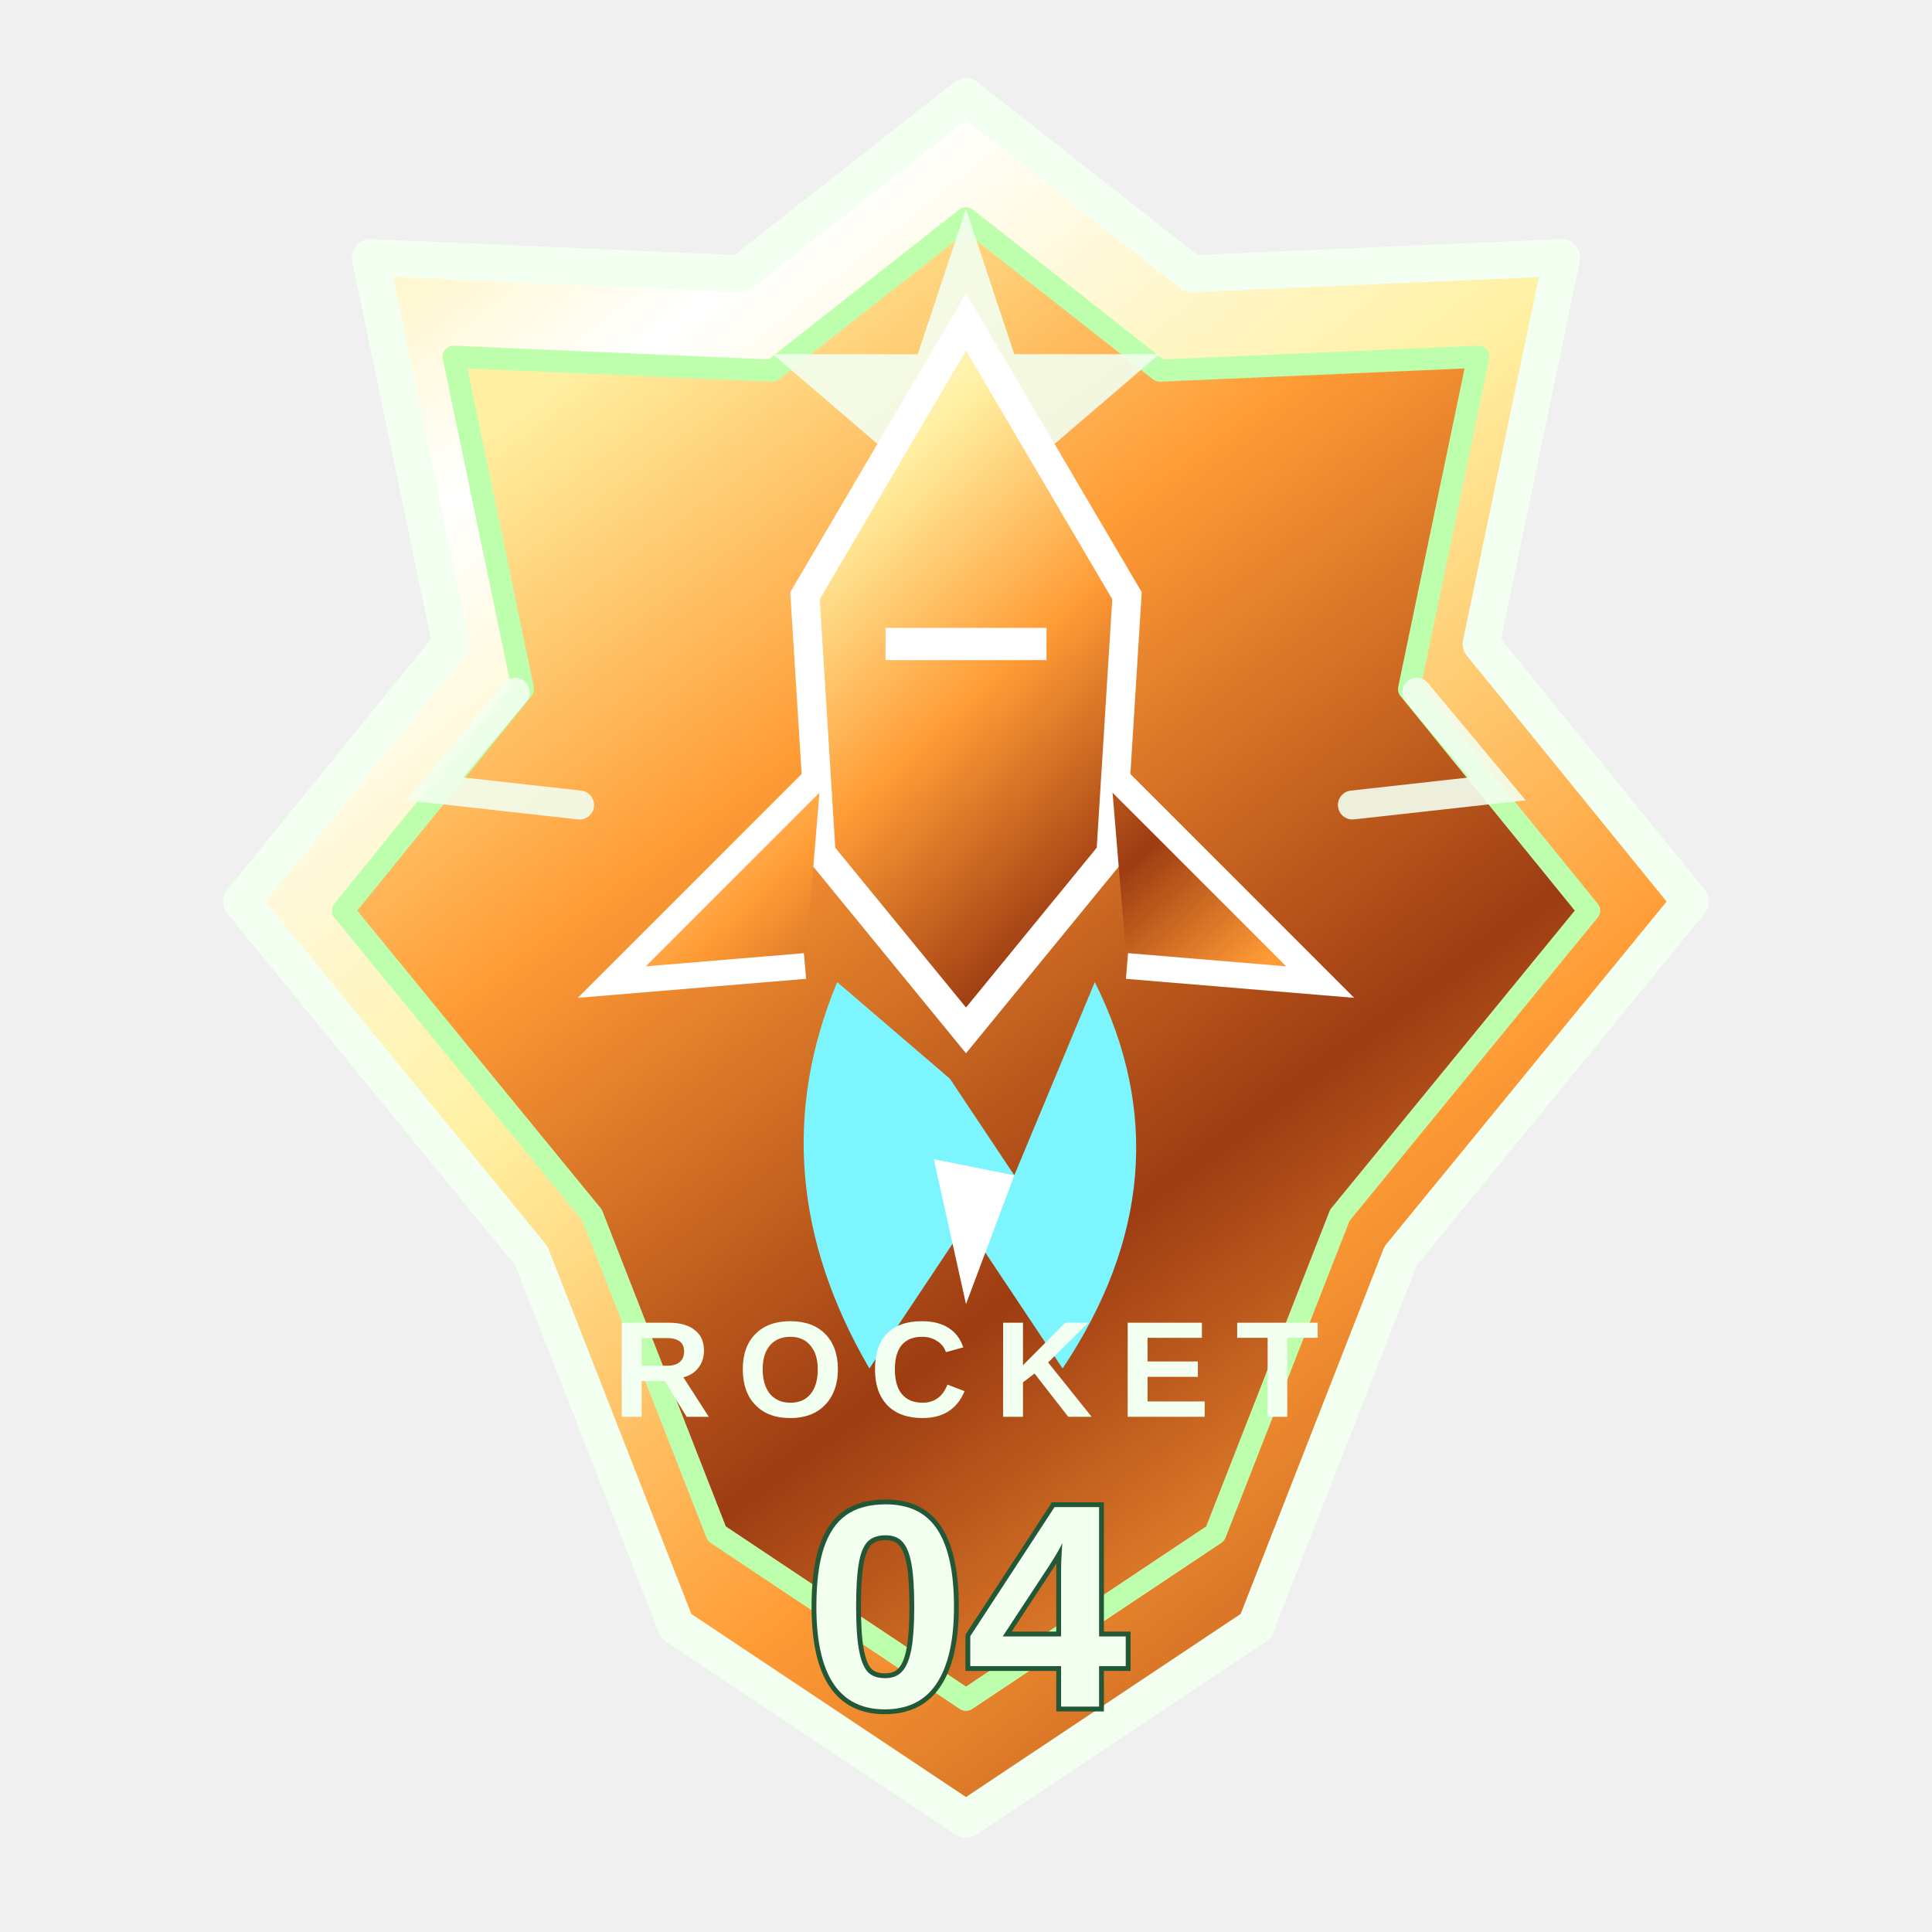
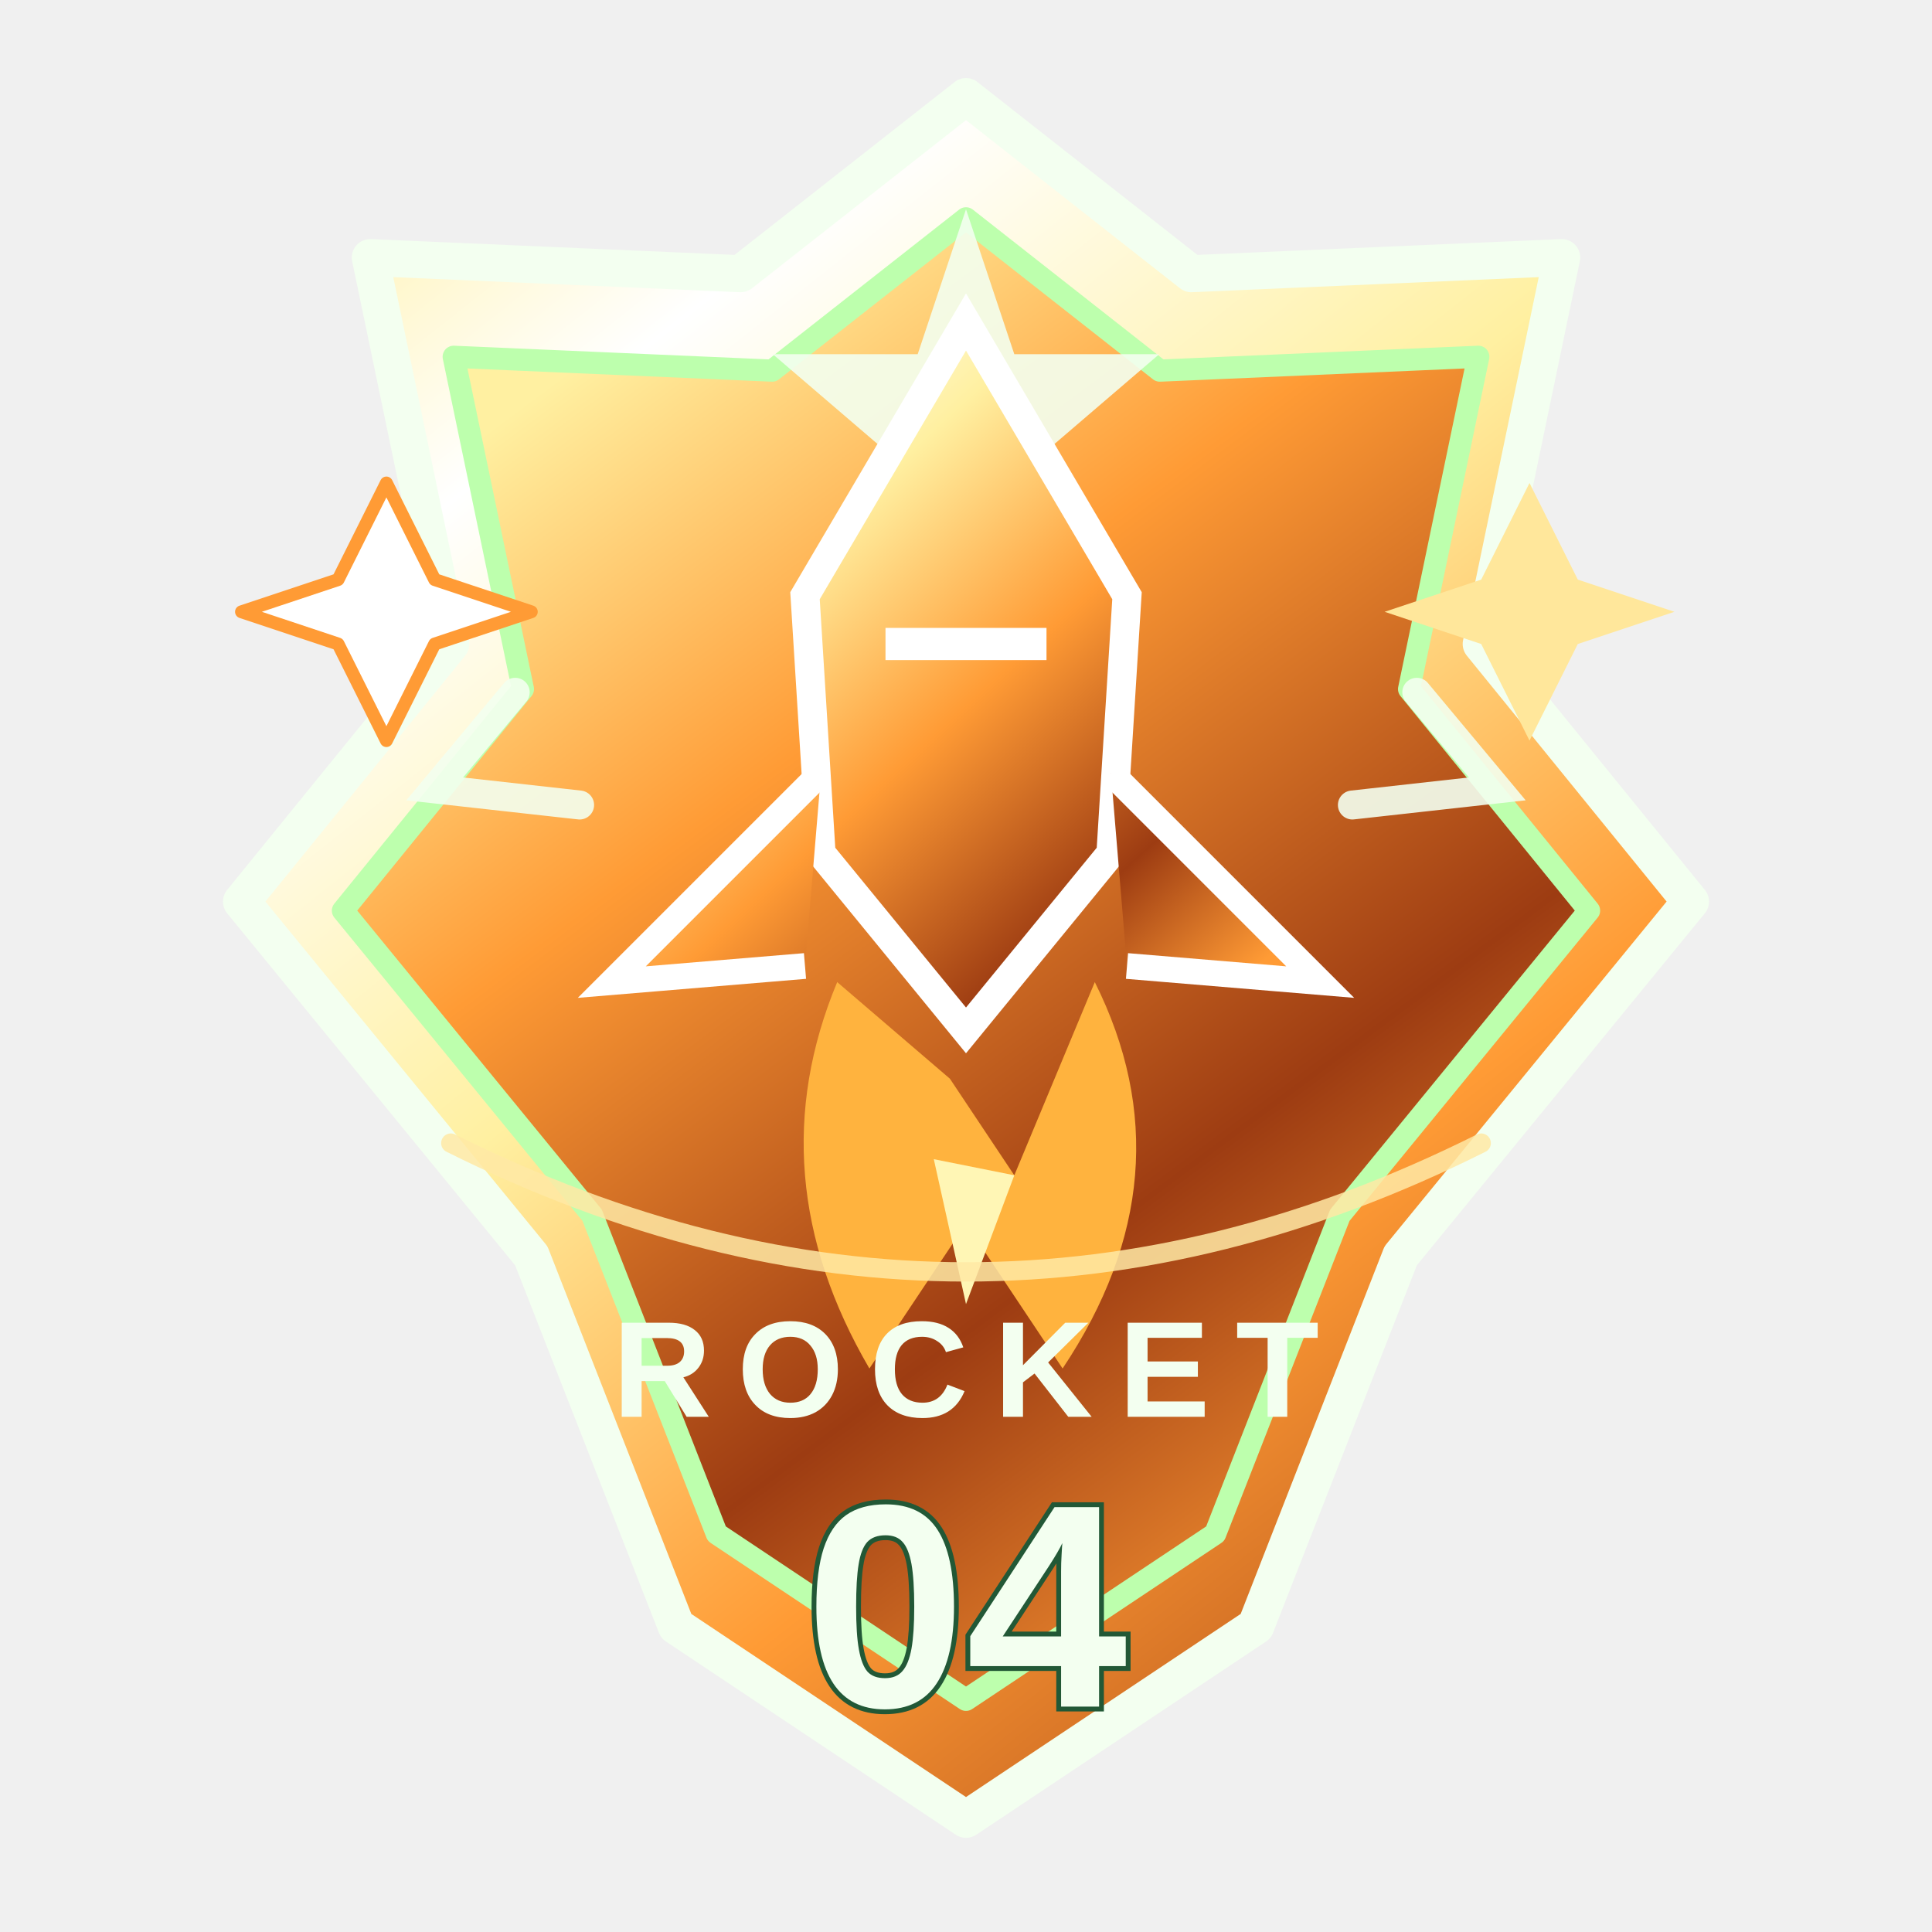
<svg xmlns="http://www.w3.org/2000/svg" width="120" height="120" viewBox="0 0 120 120" fill="none">
  <defs>
    <linearGradient id="metal" x1="18" y1="8" x2="102" y2="114" gradientUnits="userSpaceOnUse">
      <stop stop-color="#FFF0A1" />
      <stop offset=".18" stop-color="#FFFFFF" />
      <stop offset=".42" stop-color="#FFF0A1" />
      <stop offset=".68" stop-color="#FF9B35" />
      <stop offset="1" stop-color="#9D3C12" />
    </linearGradient>
    <linearGradient id="inner" x1="30" y1="18" x2="94" y2="104" gradientUnits="userSpaceOnUse">
      <stop stop-color="#FFF0A1" />
      <stop offset=".3" stop-color="#FF9B35" />
      <stop offset=".68" stop-color="#9D3C12" />
      <stop offset="1" stop-color="#FF9B35" />
    </linearGradient>
    <linearGradient id="rocketBody" x1="42" y1="25" x2="76" y2="62" gradientUnits="userSpaceOnUse">
      <stop stop-color="#FFFFFF" />
      <stop offset=".24" stop-color="#FFF0A1" />
      <stop offset=".52" stop-color="#FF9B35" />
      <stop offset=".8" stop-color="#9D3C12" />
      <stop offset="1" stop-color="#FF9B35" />
    </linearGradient>
  </defs>
  <path d="M60 6 L74 17 L97 16 L92 40 L105 56 L87 78 L78 101 L60 113 L42 101 L33 78 L15 56 L28 40 L23 16 L46 17 Z" fill="url(#metal)" stroke="#F3FFF0" stroke-width="2.3" stroke-linejoin="round" />
  <path d="M60 6 L74 17 L97 16 L92 40 L105 56 L87 78 L78 101 L60 113 L42 101 L33 78 L15 56 L28 40 L23 16 L46 17 Z" transform="translate(60 60) scale(.86) translate(-60 -60)" fill="url(#inner)" stroke="#BDFFAD" stroke-width="1.6" stroke-linejoin="round" />
  <path d="M60 13 L63 22 L72 22 L65 28 L68 37 L60 32 L52 37 L55 28 L48 22 L57 22 Z" fill="#F3FFF0" opacity=".9" />
  <path d="M60 20 L70 37 L69 53 L60 64 L51 53 L50 37 Z" fill="url(#rocketBody)" stroke="#FFFFFF" stroke-width="1.8" />
  <path d="M51 48 L38 61 L50 60 M69 48 L82 61 L70 60" fill="url(#rocketBody)" stroke="#FFFFFF" stroke-width="1.6" />
  <path d="M55 40 H65" stroke="#FFFFFF" stroke-width="2" />
-   <path d="M52 61 Q47 73 54 85 L60 76 L66 85 Q74 73 68 61 L63 73 L59 67 Z" fill="#7CF5FF" />
-   <path d="M58 72 L60 81 L63 73 Z" fill="#FFFFFF" />
+   <path d="M52 61 Q47 73 54 85 L60 76 L66 85 Q74 73 68 61 L63 73 L59 67 Z" fill="#FFB33E" />
+   <path d="M58 72 L60 81 L63 73 Z" fill="#FFF6B5" />
  <path d="M32 43 L27 49 L36 50 M88 43 L93 49 L84 50" stroke="#F3FFF0" stroke-width="1.8" stroke-linecap="round" opacity=".9" />
+   <g stroke-linecap="round" stroke-linejoin="round">
+     <path d="M24 30 L27 36 L33 38 L27 40 L24 46 L21 40 L15 38 L21 36 Z" fill="#FFFFFF" stroke="#FF9B35" stroke-width=".8" />
+     <path d="M95 30 L98 36 L104 38 L98 40 L95 46 L92 40 L86 38 L92 36 Z" fill="#FFE79B" />
+     <path d="M28 71 Q60 87 92 71" stroke="#FFE9A5" stroke-width="1.2" opacity=".85" />
+   </g>
  <text x="60" y="88" text-anchor="middle" font-family="Arial,sans-serif" font-size="8.5" font-weight="900" letter-spacing="1.6" fill="#F3FFF0">ROCKET</text>
  <text x="60" y="106" text-anchor="middle" font-family="Arial,sans-serif" font-size="18" font-weight="900" fill="#F3FFF0" stroke="#225836" stroke-width=".6" paint-order="stroke">04</text>
</svg>
